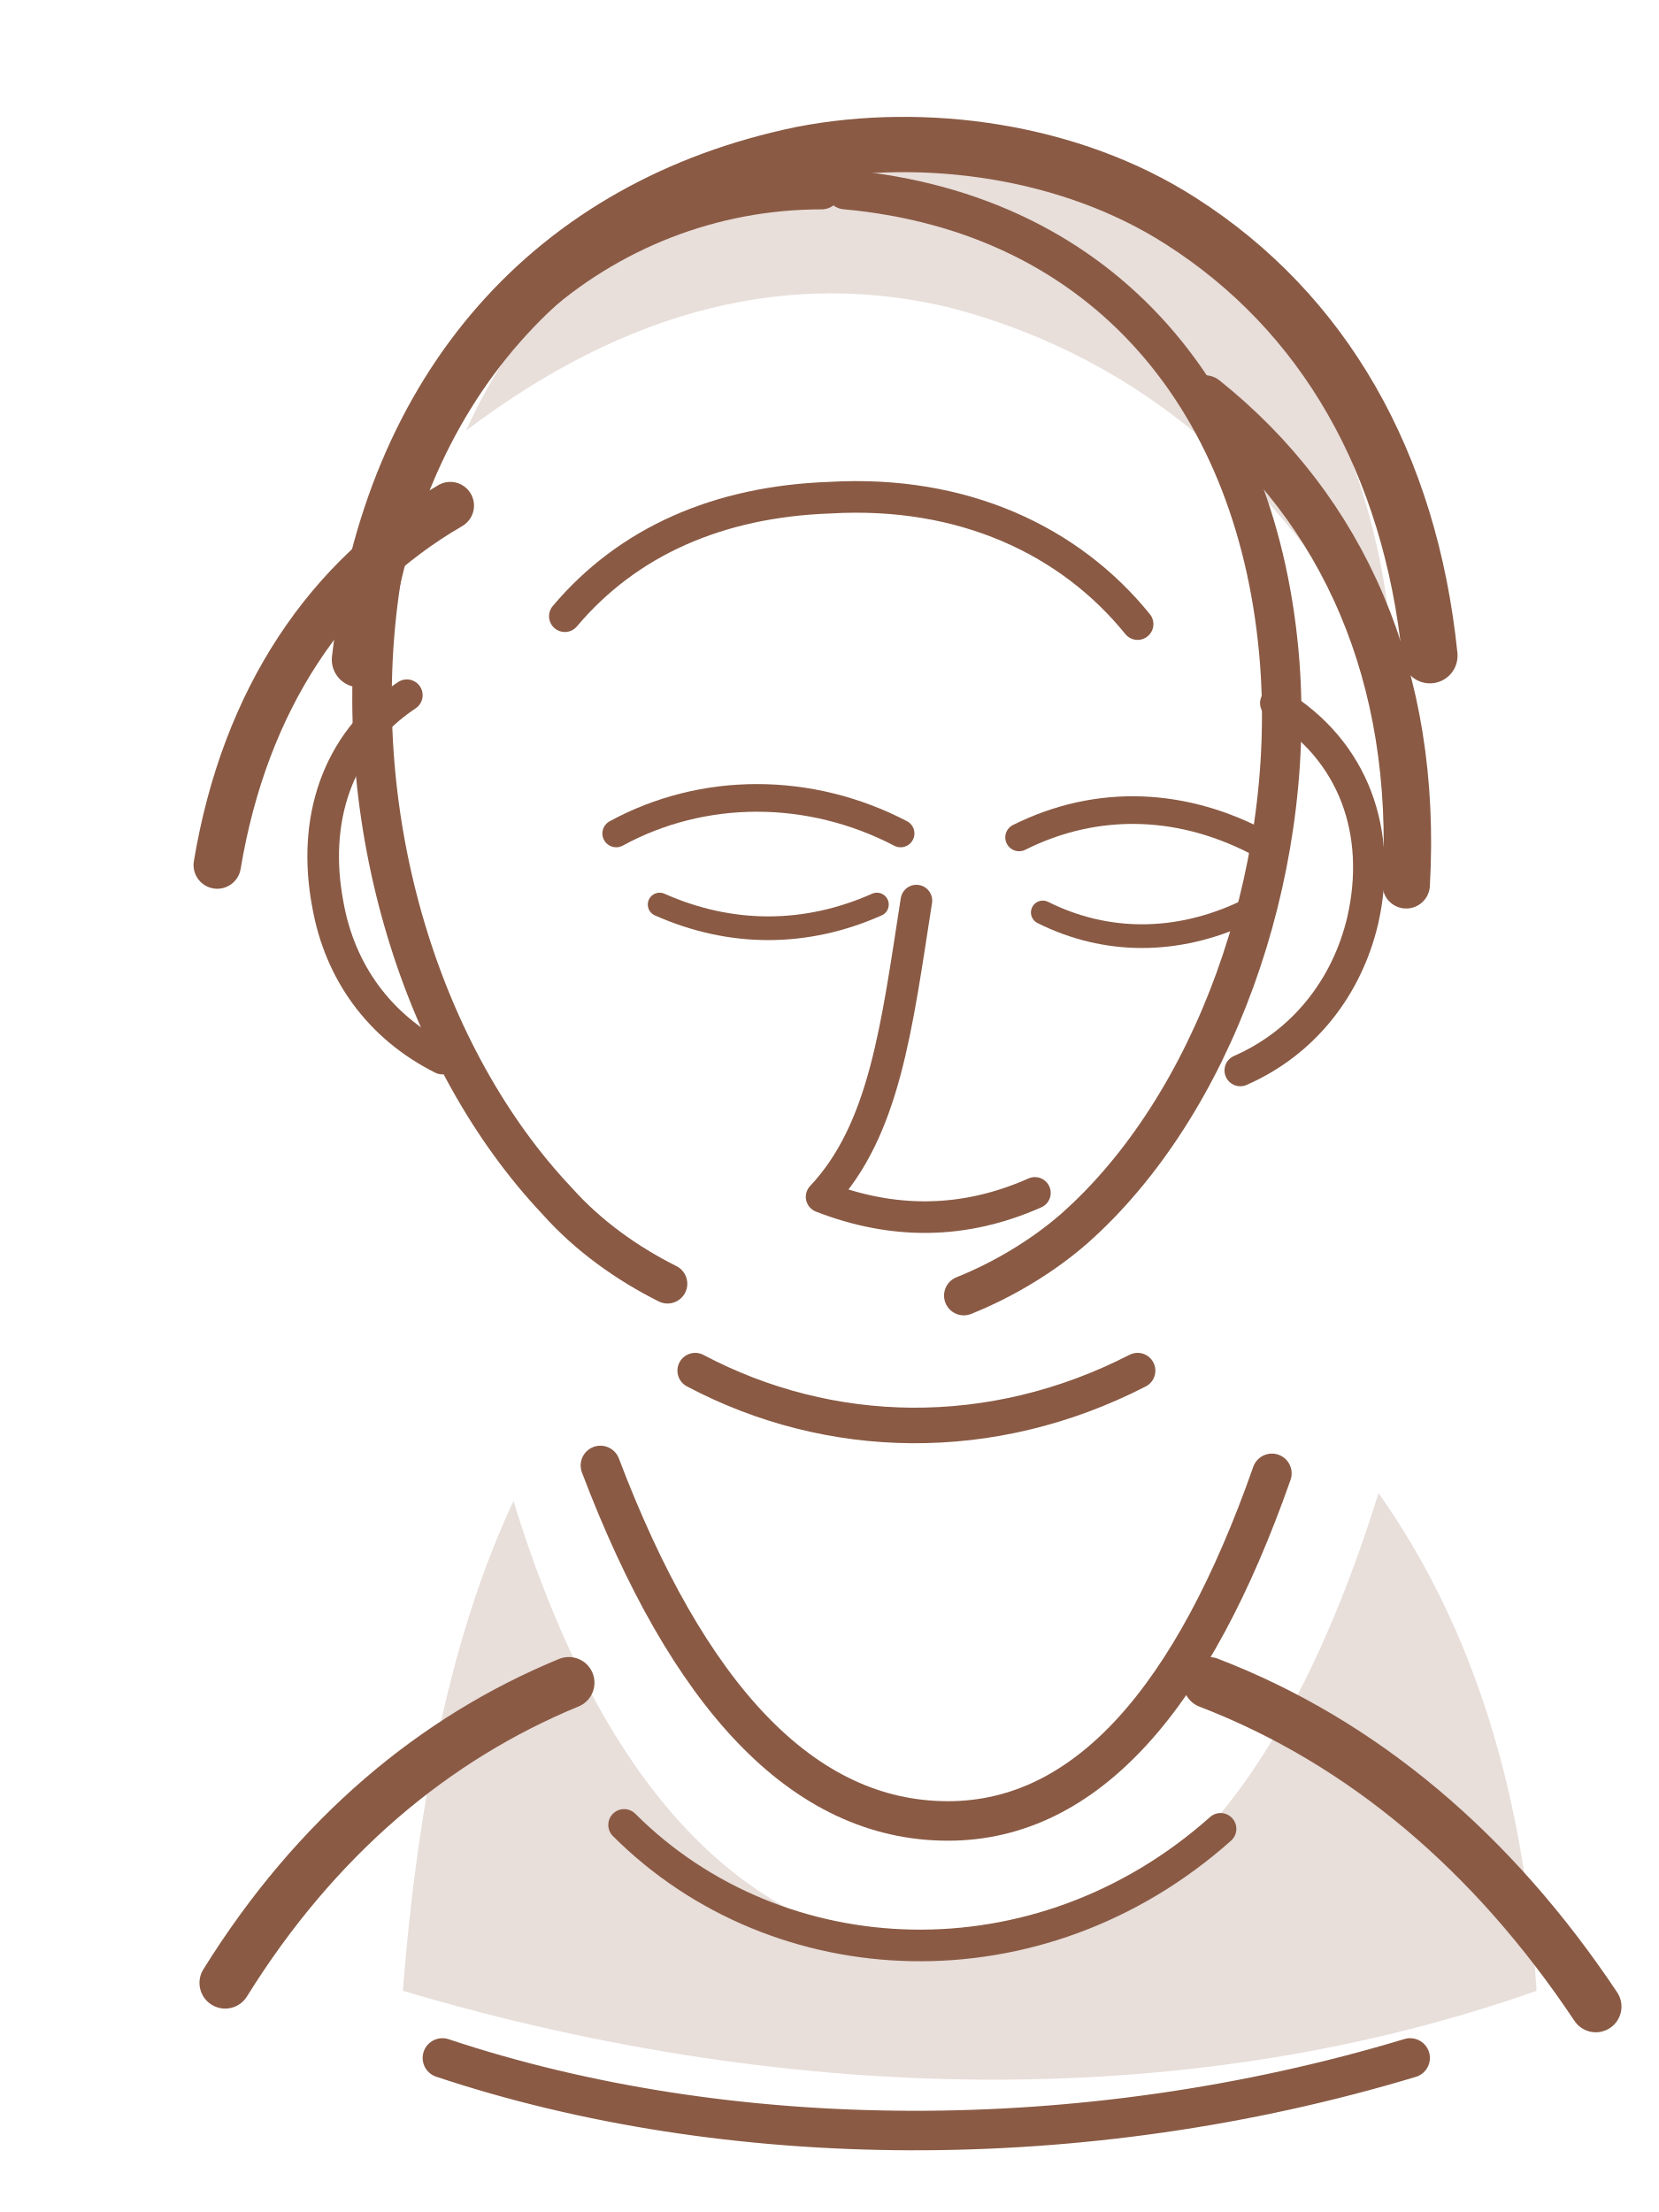
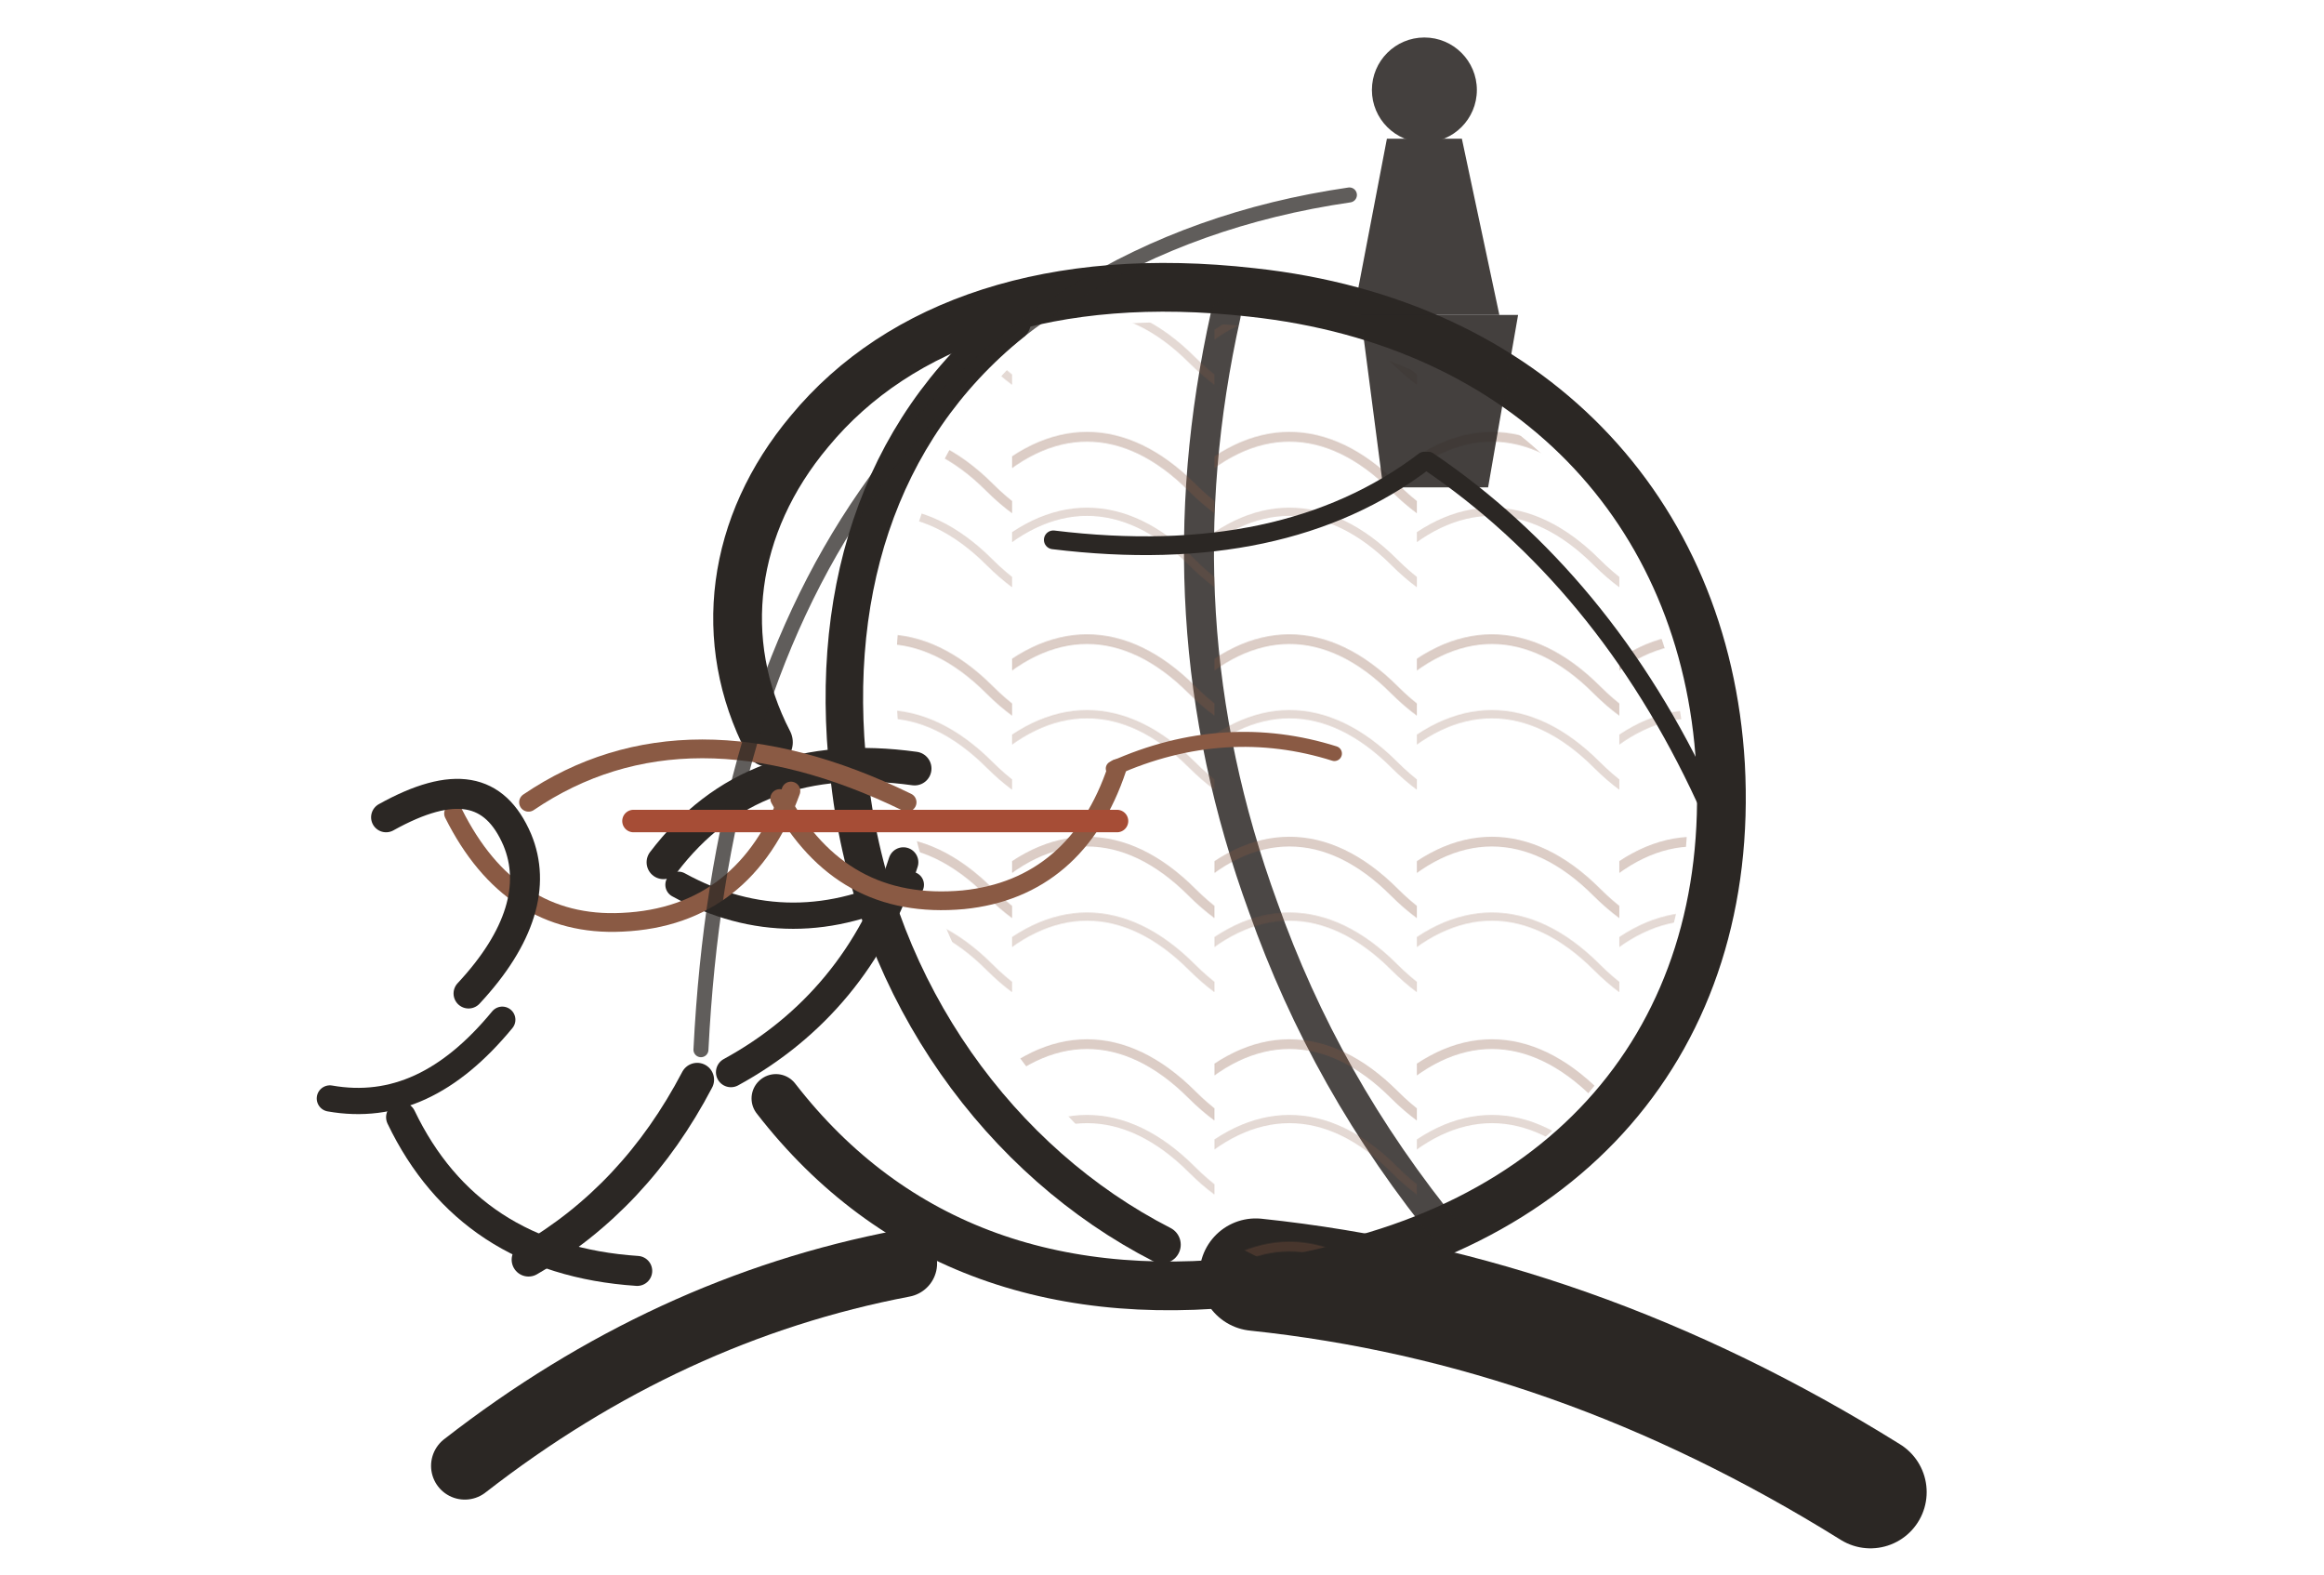
- <svg xmlns="http://www.w3.org/2000/svg" viewBox="0 0 420 560" role="img" aria-labelledby="title">
+ <svg xmlns="http://www.w3.org/2000/svg" viewBox="0 0 620 420" role="img" aria-labelledby="title">
+   <defs>
+     <pattern id="thought-lines" width="54" height="54" patternUnits="userSpaceOnUse">
+       <path d="M-8 22c18-18 38-18 56 0s38 18 56 0" fill="none" stroke="#8a5a44" stroke-width="2.6" opacity=".55" />
+       <path d="M-8 42c18-18 38-18 56 0s38 18 56 0" fill="none" stroke="#8a5a44" stroke-width="2.2" opacity=".42" />
+     </pattern>
+   </defs>
+   <g fill="none" stroke-linecap="round" stroke-linejoin="round">
+     <path d="M205 198c-14-27-10-58 11-83 24-29 65-43 118-37 74 8 121 58 125 126 4 73-41 126-120 137-56 8-101-8-132-48" stroke="#2b2724" stroke-width="13" />
+     <path d="M270 86c-36 29-50 74-43 125 7 54 40 99 83 121" stroke="#2b2724" stroke-width="10" />
+     <path d="M327 84c-12 54-9 106 10 158 11 31 27 60 50 88" stroke="#2b2724" stroke-width="8" opacity=".85" />
+     <path d="M244 205c-29-4-51 4-67 25" stroke="#2b2724" stroke-width="9" />
+     <path d="M181 236c20 11 41 11 62 0" stroke="#2b2724" stroke-width="7" />
+     <path d="M241 230c-8 25-24 44-46 56" stroke="#2b2724" stroke-width="8" />
+     <path d="M186 288c-11 21-26 37-45 48" stroke="#2b2724" stroke-width="9" />
+     <path d="M335 340c57 6 111 25 164 58" stroke="#2b2724" stroke-width="30" />
+     <path d="M241 337c-42 8-81 26-117 54" stroke="#2b2724" stroke-width="18" />
+   </g>
+   <path d="M279 89c-33 27-45 69-38 117 8 58 46 106 96 130 76-12 117-62 113-131-4-63-48-110-118-118-20-2-37-1-53 2Z" fill="url(#thought-lines)" opacity=".55" />
  <g fill="none" stroke="#8a5a44" stroke-linecap="round" stroke-linejoin="round">
-     <path d="M208 48c-56 0-104 42-112 102-8 58 11 118 45 154 8 9 18 16 28 21" stroke-width="10" />
-     <path d="M214 48c66 6 105 54 110 120 4 54-17 112-52 143-8 7-18 13-28 17" stroke-width="10" />
-     <path d="M143 156c16-19 39-29 67-30 34-2 61 11 78 32" stroke-width="8" />
-     <path d="M156 211c22-12 49-12 72 0" stroke-width="7" />
-     <path d="M258 212c20-10 42-9 62 2" stroke-width="7" />
-     <path d="M167 229c18 8 37 8 55 0" stroke-width="6" />
-     <path d="M264 231c16 8 34 8 51 0" stroke-width="6" />
-     <path d="M232 228c-5 32-8 58-24 75 18 7 36 7 54-1" stroke-width="8" />
-     <path d="M176 347c34 18 75 19 112 0" stroke-width="9" />
-     <path d="M152 371c22 58 51 90 88 90 35 0 62-31 82-88" stroke-width="10" />
-     <path d="M103 176c-18 12-24 32-20 53 3 17 13 31 29 39" stroke-width="8" />
-     <path d="M323 178c20 12 27 33 22 55-4 17-15 31-31 38" stroke-width="8" />
-     <path d="M91 167c8-69 49-115 112-128 31-6 68-1 96 17 36 23 58 61 63 110" stroke-width="14" />
-     <path d="M114 128c-31 18-52 49-59 91" stroke-width="12" />
-     <path d="M305 101c35 28 54 70 51 123" stroke-width="12" />
-     <path d="M144 426c-34 14-64 39-87 76" stroke-width="13" />
-     <path d="M306 426c39 15 72 43 98 82" stroke-width="13" />
-     <path d="M158 462c39 39 105 42 151 1" stroke-width="8" />
-     <path d="M112 521c72 24 162 25 245 0" stroke-width="10" />
+     <path d="M141 214c28-19 62-19 101 0" stroke-width="5" />
+     <path d="M121 217c10 20 25 30 45 29 22-1 37-13 45-35" stroke-width="5" />
+     <path d="M208 213c11 20 27 29 49 27 20-2 34-14 41-35" stroke-width="5" />
+     <path d="M297 205c20-9 40-10 59-4" stroke-width="4" />
  </g>
-   <g fill="#8a5a44" opacity=".2">
-     <path d="M118 109c27-60 93-92 151-70 49 18 82 70 84 135-26-50-63-83-112-96-41-10-82 0-123 31Z" />
-     <path d="M130 380c23 75 61 113 111 114 48 0 84-39 108-116 24 34 37 76 40 126-85 30-186 30-287 0 4-51 13-92 28-124Z" />
+   <path d="M103 218c18-10 29-8 35 6 5 12 1 26-13 41" fill="none" stroke="#2b2724" stroke-width="8" stroke-linecap="round" />
+   <path d="M134 272c-14 17-29 24-46 21" fill="none" stroke="#2b2724" stroke-width="7" stroke-linecap="round" />
+   <path d="M107 298c12 25 33 39 63 41" fill="none" stroke="#2b2724" stroke-width="8" stroke-linecap="round" />
+   <g fill="#2b2724" opacity=".88">
+     <path d="M370 37h20l10 47h-39l9-47Z" />
+     <path d="M363 84h42l-8 46h-28l-6-46Z" />
+     <circle cx="380" cy="24" r="14" />
  </g>
+   <g fill="none" stroke="#2b2724" stroke-linecap="round" stroke-linejoin="round">
+     <path d="M380 123c-25 19-58 26-99 21" stroke-width="5" />
+     <path d="M381 123c31 21 56 51 74 90" stroke-width="5" />
+     <path d="M360 52c-55 8-98 35-129 80-27 39-41 88-44 148" stroke-width="4" opacity=".75" />
+   </g>
+   <path d="M169 219h129" fill="none" stroke="#a64d36" stroke-width="6" stroke-linecap="round" />
</svg>
